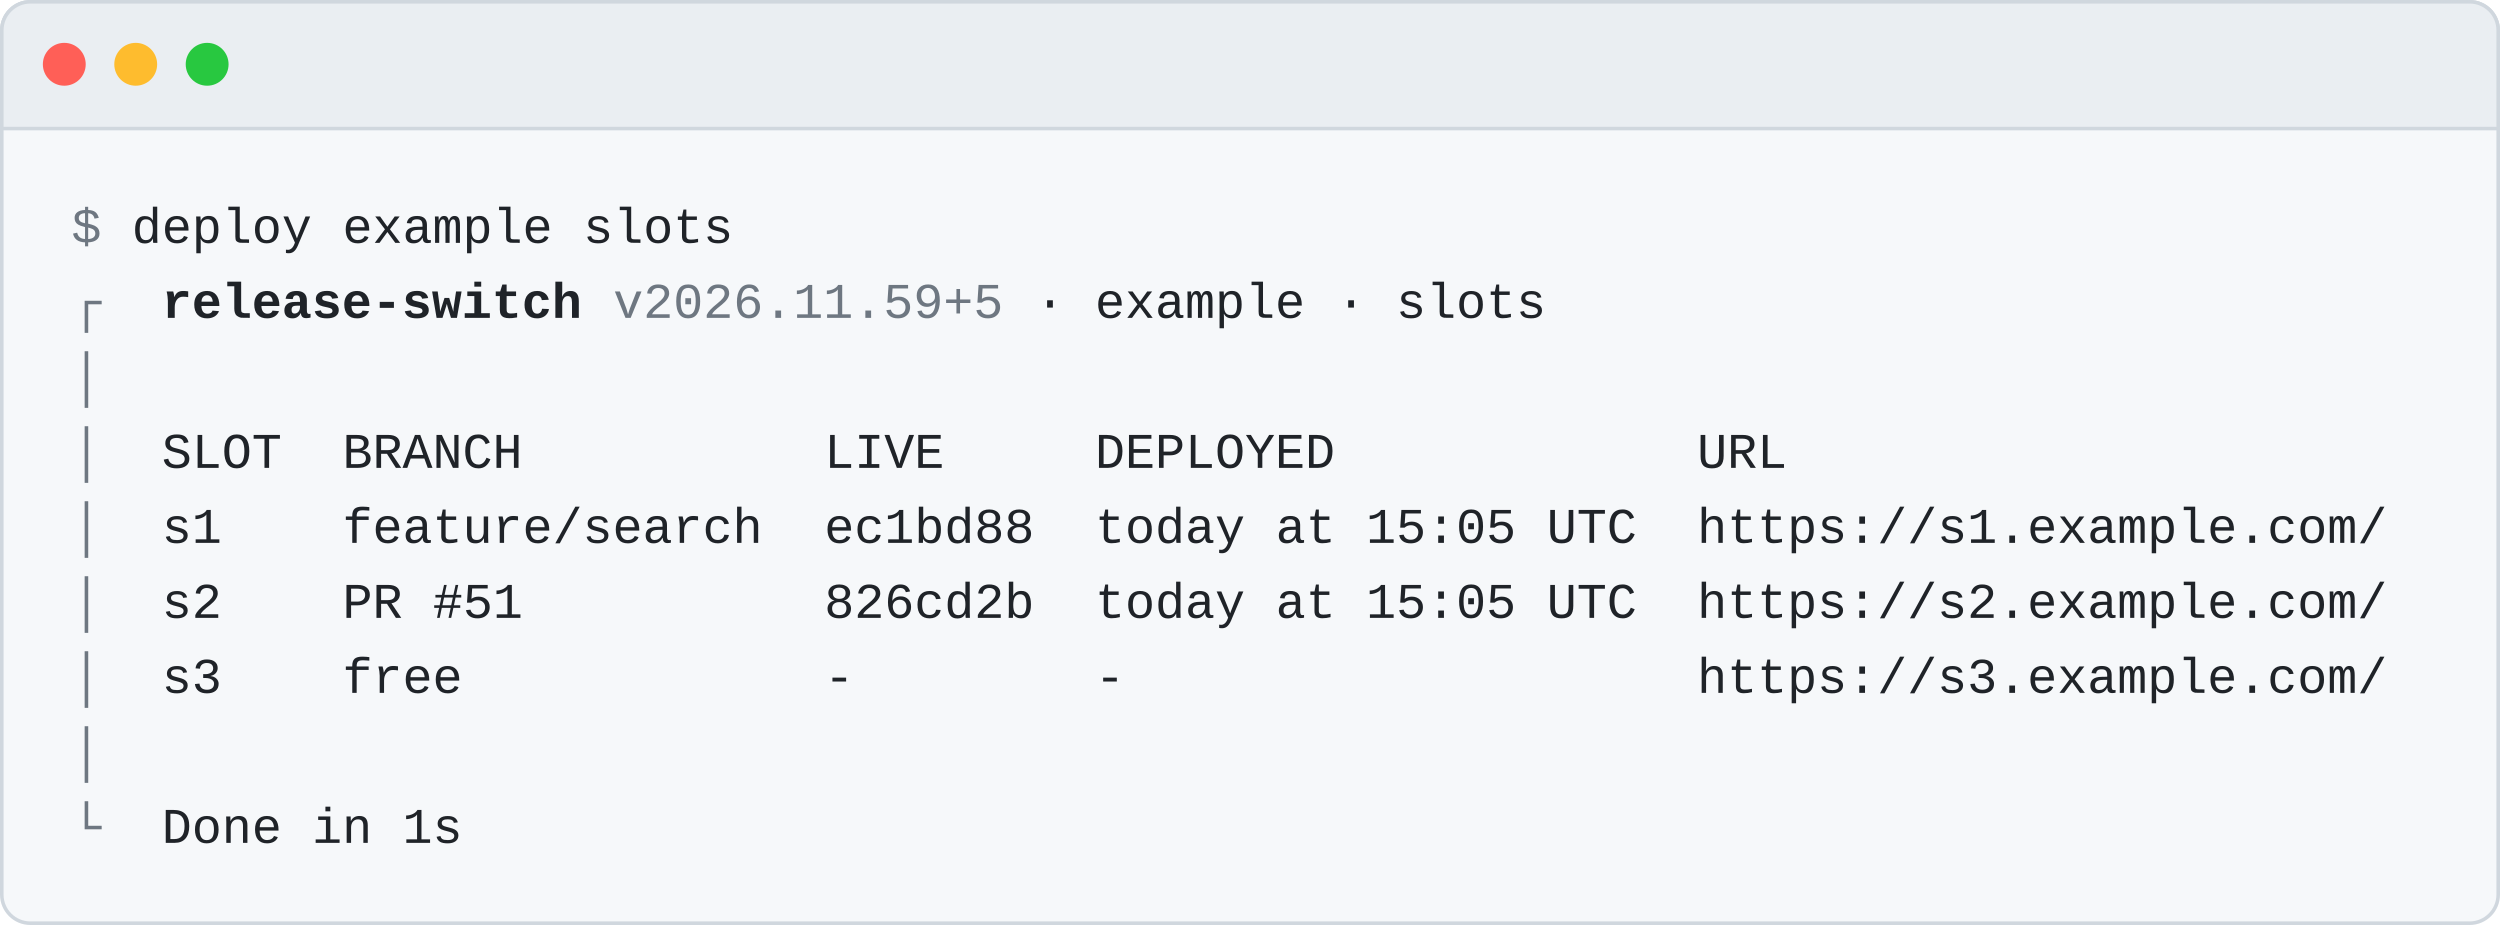
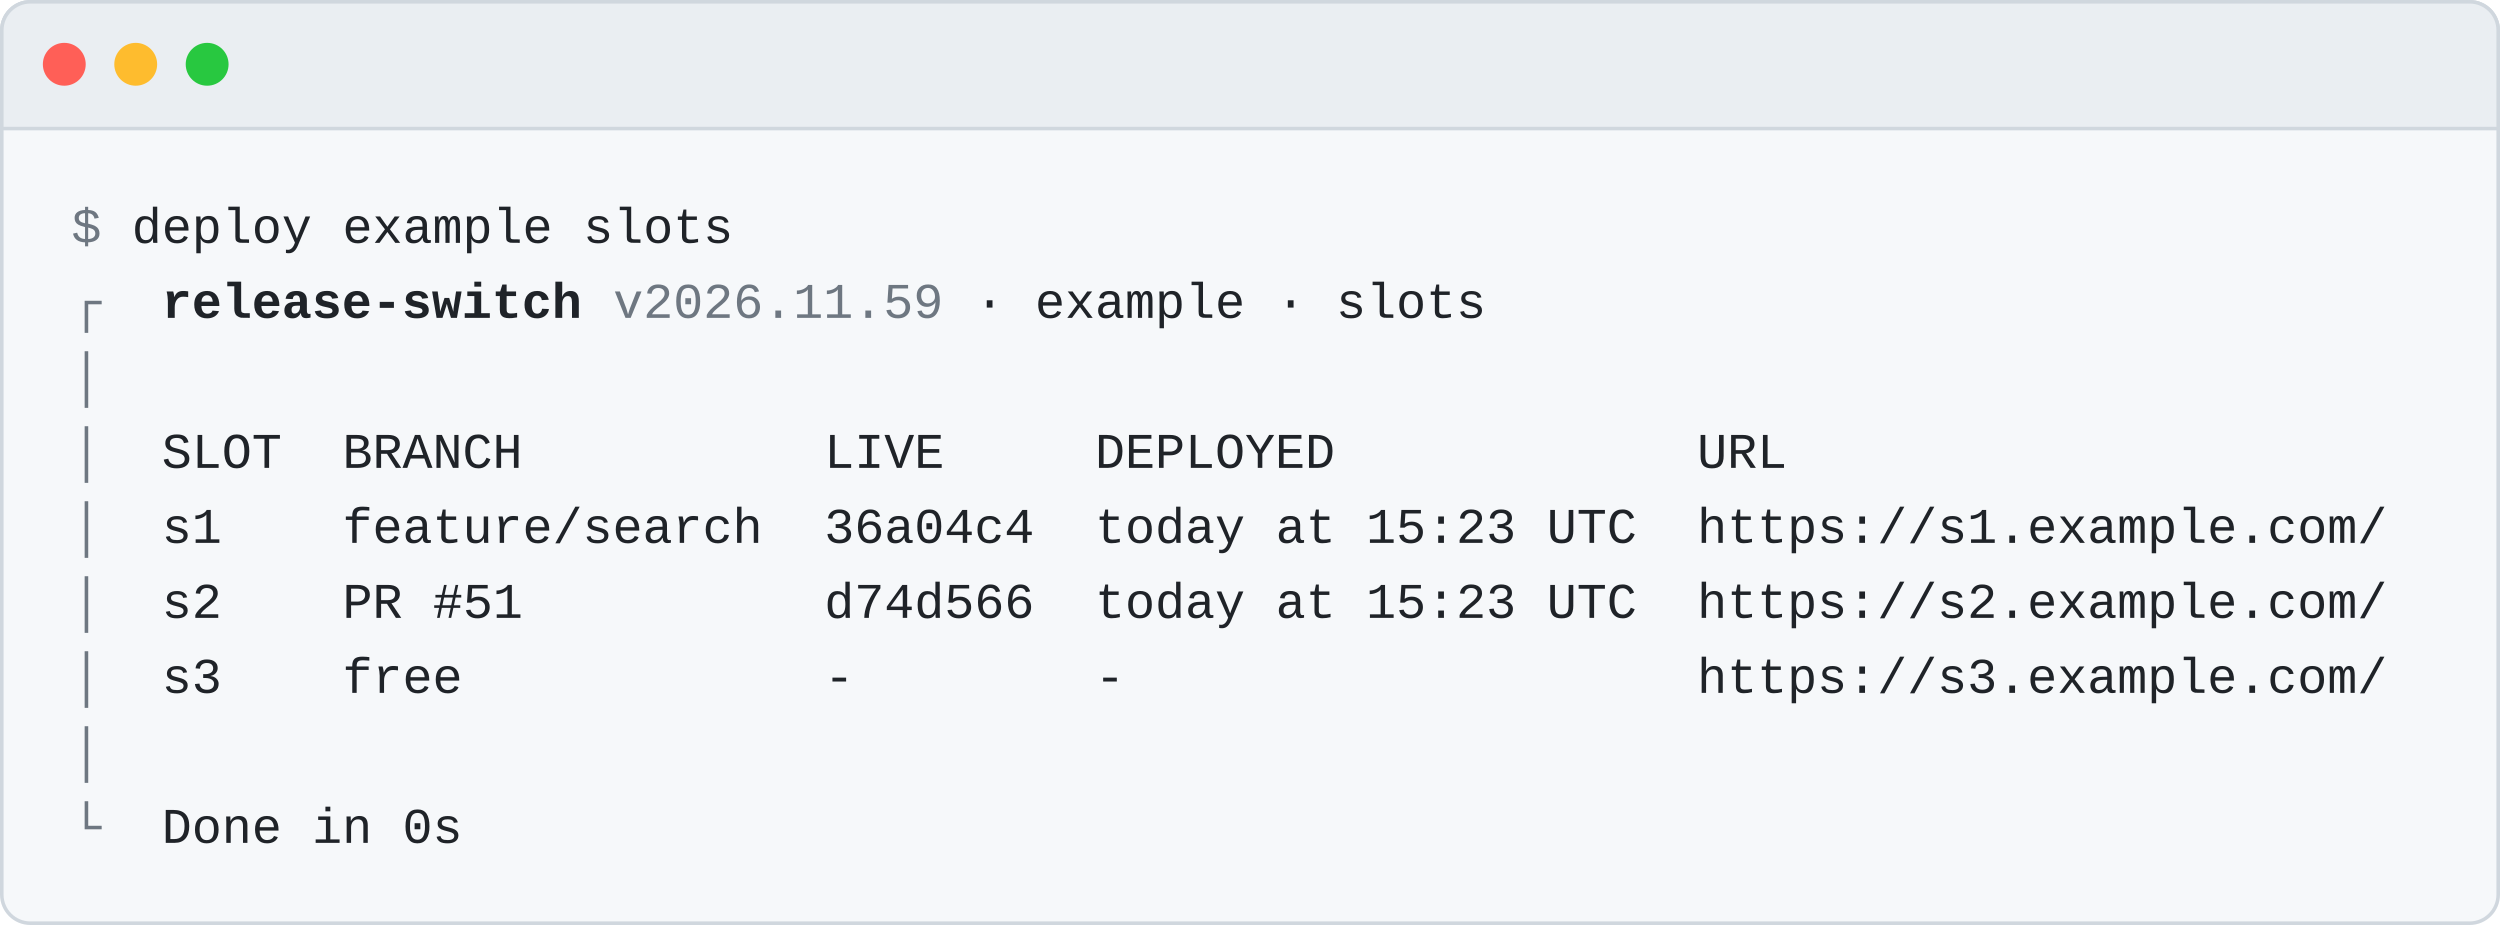
<svg xmlns="http://www.w3.org/2000/svg" width="700" height="259" viewBox="0 0 700 259">
  <rect x="0.5" y="0.5" width="699" height="258" rx="8" fill="#f6f8fa" stroke="#d0d7de" />
  <path d="M0.5 36V8.5a8 8 0 0 1 8-8H691.5a8 8 0 0 1 8 8V36Z" fill="#eaeef2" stroke="#d0d7de" />
  <circle cx="18" cy="18" r="6" fill="#ff5f57" />
  <circle cx="38" cy="18" r="6" fill="#febc2e" />
  <circle cx="58" cy="18" r="6" fill="#28c840" />
  <g font-family="ui-monospace,SFMono-Regular,Menlo,Consolas,'Liberation Mono',monospace" font-size="14" xml:space="preserve">
    <text x="20.0" y="68" fill="#6e7781">$</text>
    <text x="36.9" y="68" fill="#1f2328">deploy</text>
    <text x="95.9" y="68" fill="#1f2328">example</text>
    <text x="163.3" y="68" fill="#1f2328">slots</text>
    <text x="20.0" y="89" fill="#6e7781">┌</text>
    <text x="45.3" y="89" fill="#1f2328" font-weight="700">release-switch</text>
-     <text x="171.7" y="89" fill="#6e7781">v2026.11.59+5</text>
-     <text x="289.8" y="89" fill="#1f2328">·</text>
-     <text x="306.6" y="89" fill="#1f2328">example</text>
-     <text x="374.1" y="89" fill="#1f2328">·</text>
-     <text x="390.9" y="89" fill="#1f2328">slots</text>
+     <text x="171.7" y="89" fill="#6e7781">v2026.11.59</text>
+     <text x="272.9" y="89" fill="#1f2328">·</text>
+     <text x="289.8" y="89" fill="#1f2328">example</text>
+     <text x="357.2" y="89" fill="#1f2328">·</text>
+     <text x="374.1" y="89" fill="#1f2328">slots</text>
    <text x="20.0" y="110" fill="#6e7781">│</text>
    <text x="20.0" y="131" fill="#6e7781">│</text>
    <text x="45.3" y="131" fill="#1f2328">SLOT</text>
    <text x="95.9" y="131" fill="#1f2328">BRANCH</text>
    <text x="230.8" y="131" fill="#1f2328">LIVE</text>
    <text x="306.6" y="131" fill="#1f2328">DEPLOYED</text>
    <text x="475.2" y="131" fill="#1f2328">URL</text>
    <text x="20.0" y="152" fill="#6e7781">│</text>
    <text x="45.3" y="152" fill="#1f2328">s1</text>
    <text x="95.9" y="152" fill="#1f2328">feature/search</text>
-     <text x="230.8" y="152" fill="#1f2328">ec1bd88</text>
+     <text x="230.8" y="152" fill="#1f2328">36a04c4</text>
    <text x="306.6" y="152" fill="#1f2328">today</text>
    <text x="357.2" y="152" fill="#1f2328">at</text>
-     <text x="382.5" y="152" fill="#1f2328">15:05</text>
+     <text x="382.5" y="152" fill="#1f2328">15:23</text>
    <text x="433.1" y="152" fill="#1f2328">UTC</text>
    <text x="475.2" y="152" fill="#1f2328">https://s1.example.com/</text>
    <text x="20.0" y="173" fill="#6e7781">│</text>
    <text x="45.3" y="173" fill="#1f2328">s2</text>
    <text x="95.9" y="173" fill="#1f2328">PR</text>
    <text x="121.2" y="173" fill="#1f2328">#51</text>
-     <text x="230.8" y="173" fill="#1f2328">826cd2b</text>
+     <text x="230.8" y="173" fill="#1f2328">d74d566</text>
    <text x="306.6" y="173" fill="#1f2328">today</text>
    <text x="357.2" y="173" fill="#1f2328">at</text>
-     <text x="382.5" y="173" fill="#1f2328">15:05</text>
+     <text x="382.5" y="173" fill="#1f2328">15:23</text>
    <text x="433.1" y="173" fill="#1f2328">UTC</text>
    <text x="475.2" y="173" fill="#1f2328">https://s2.example.com/</text>
    <text x="20.0" y="194" fill="#6e7781">│</text>
    <text x="45.3" y="194" fill="#1f2328">s3</text>
    <text x="95.9" y="194" fill="#1f2328">free</text>
    <text x="230.8" y="194" fill="#1f2328">-</text>
    <text x="306.6" y="194" fill="#1f2328">-</text>
    <text x="475.2" y="194" fill="#1f2328">https://s3.example.com/</text>
    <text x="20.0" y="215" fill="#6e7781">│</text>
    <text x="20.0" y="236" fill="#6e7781">└</text>
    <text x="45.3" y="236" fill="#1f2328">Done</text>
    <text x="87.4" y="236" fill="#1f2328">in</text>
-     <text x="112.7" y="236" fill="#1f2328">1s</text>
+     <text x="112.7" y="236" fill="#1f2328">0s</text>
  </g>
</svg>
